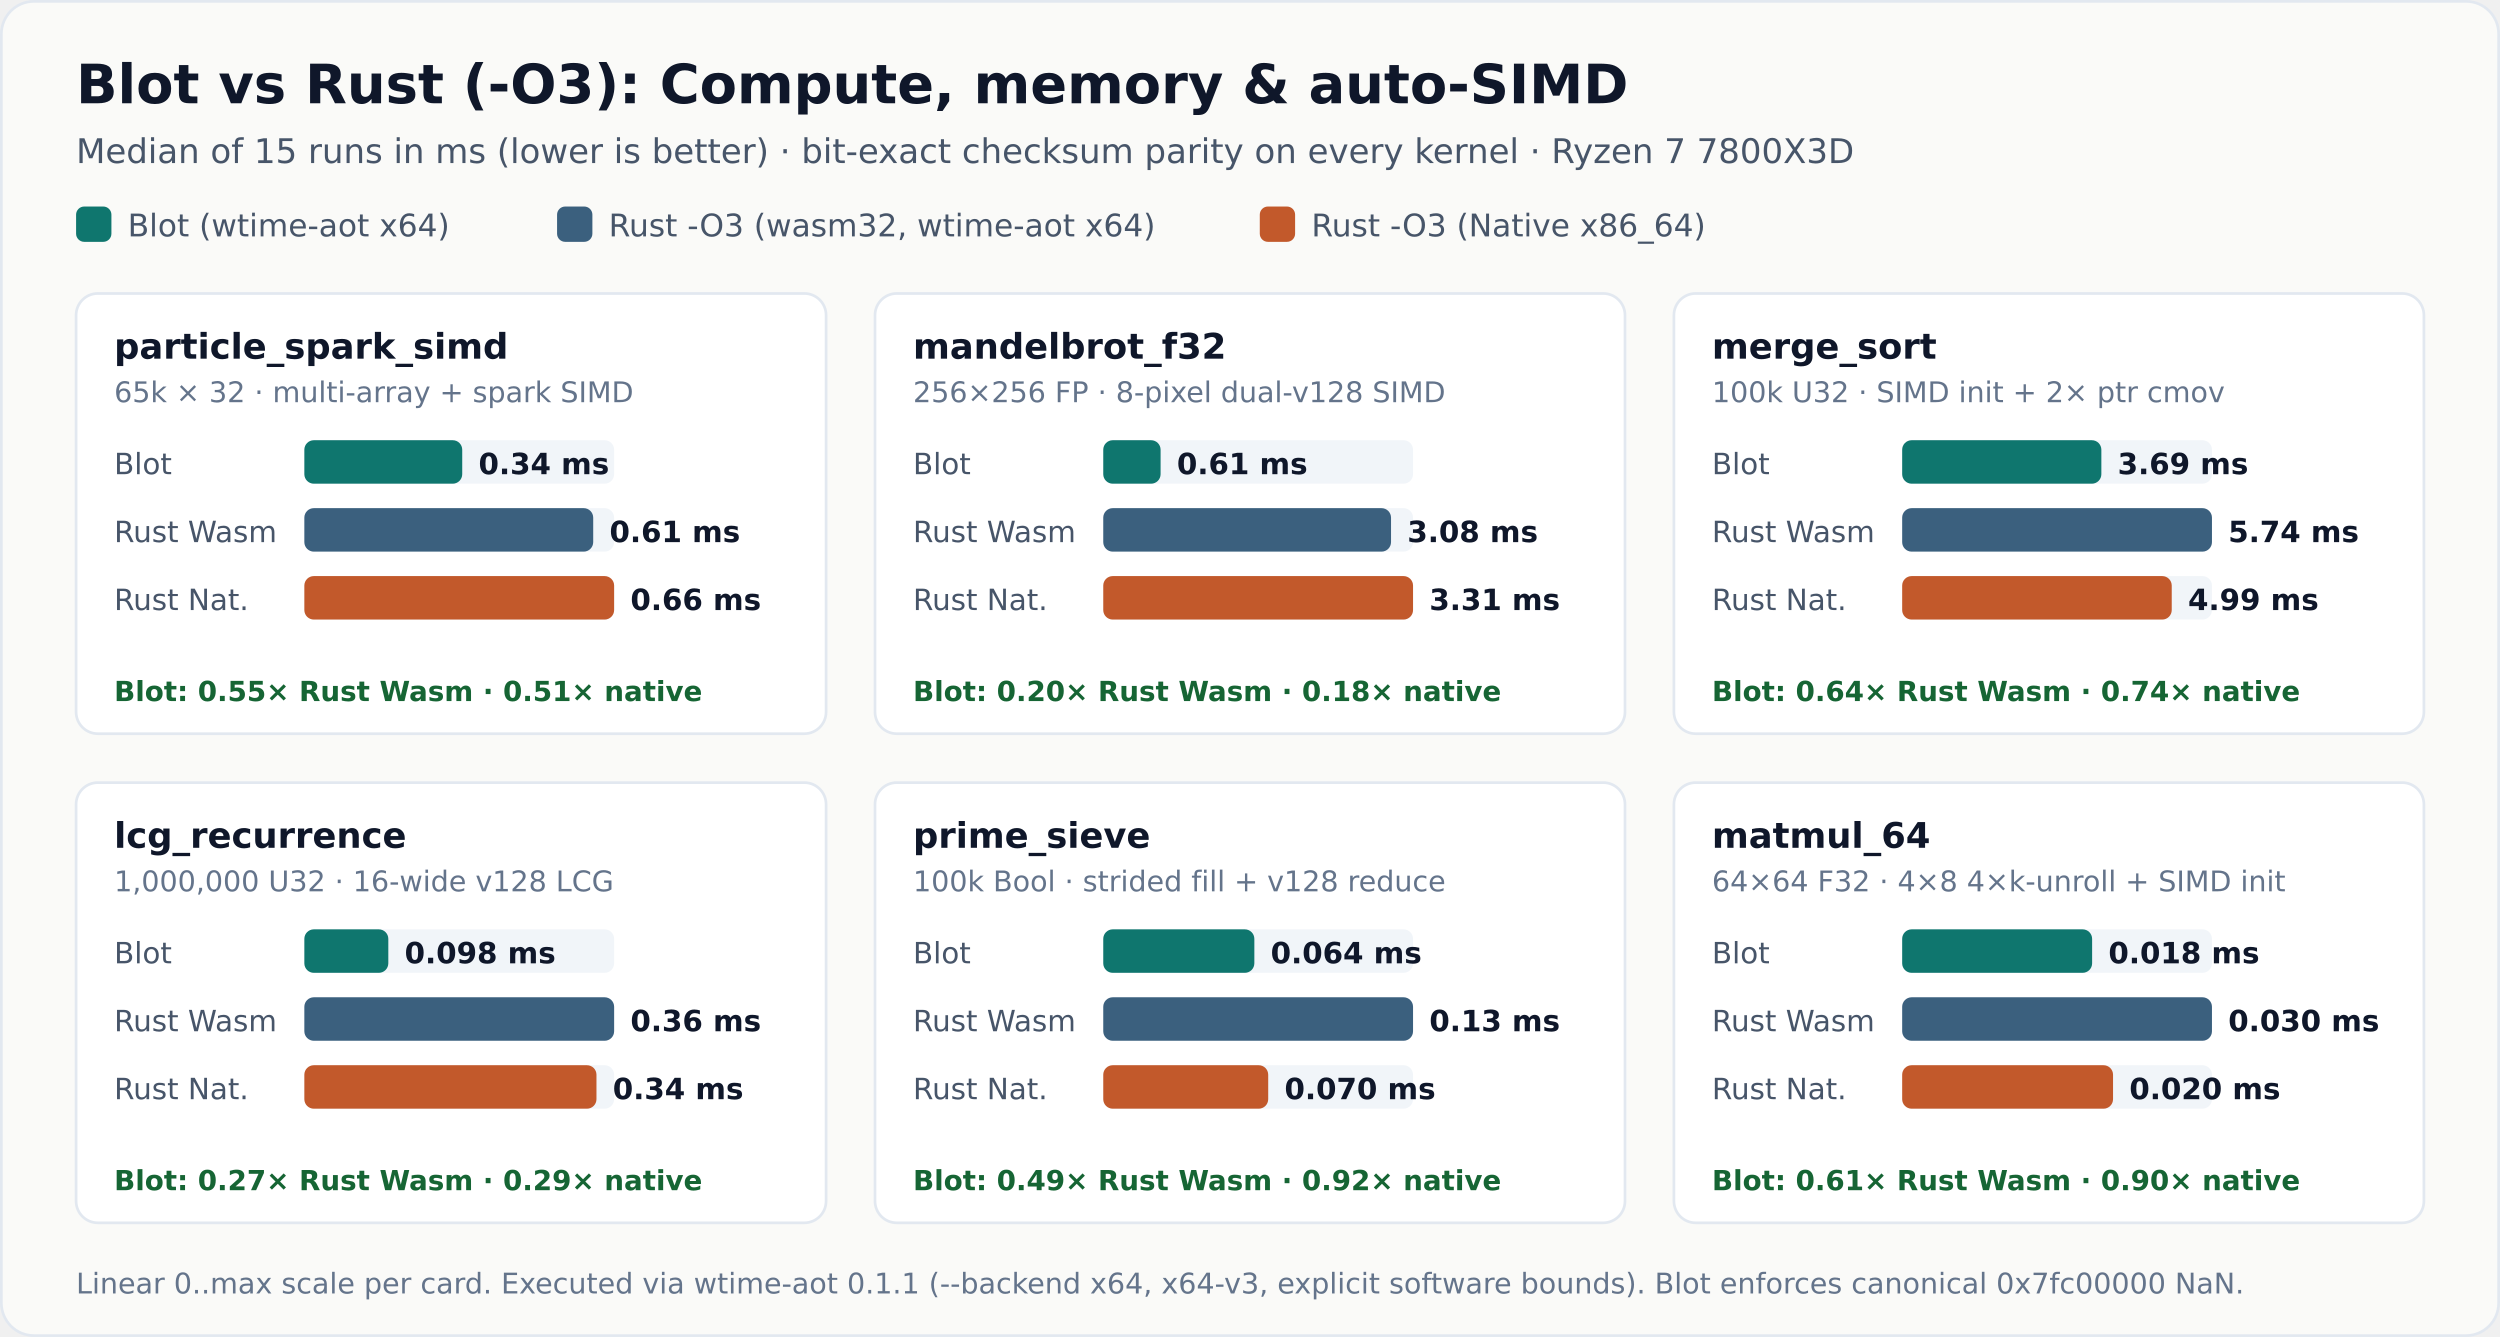
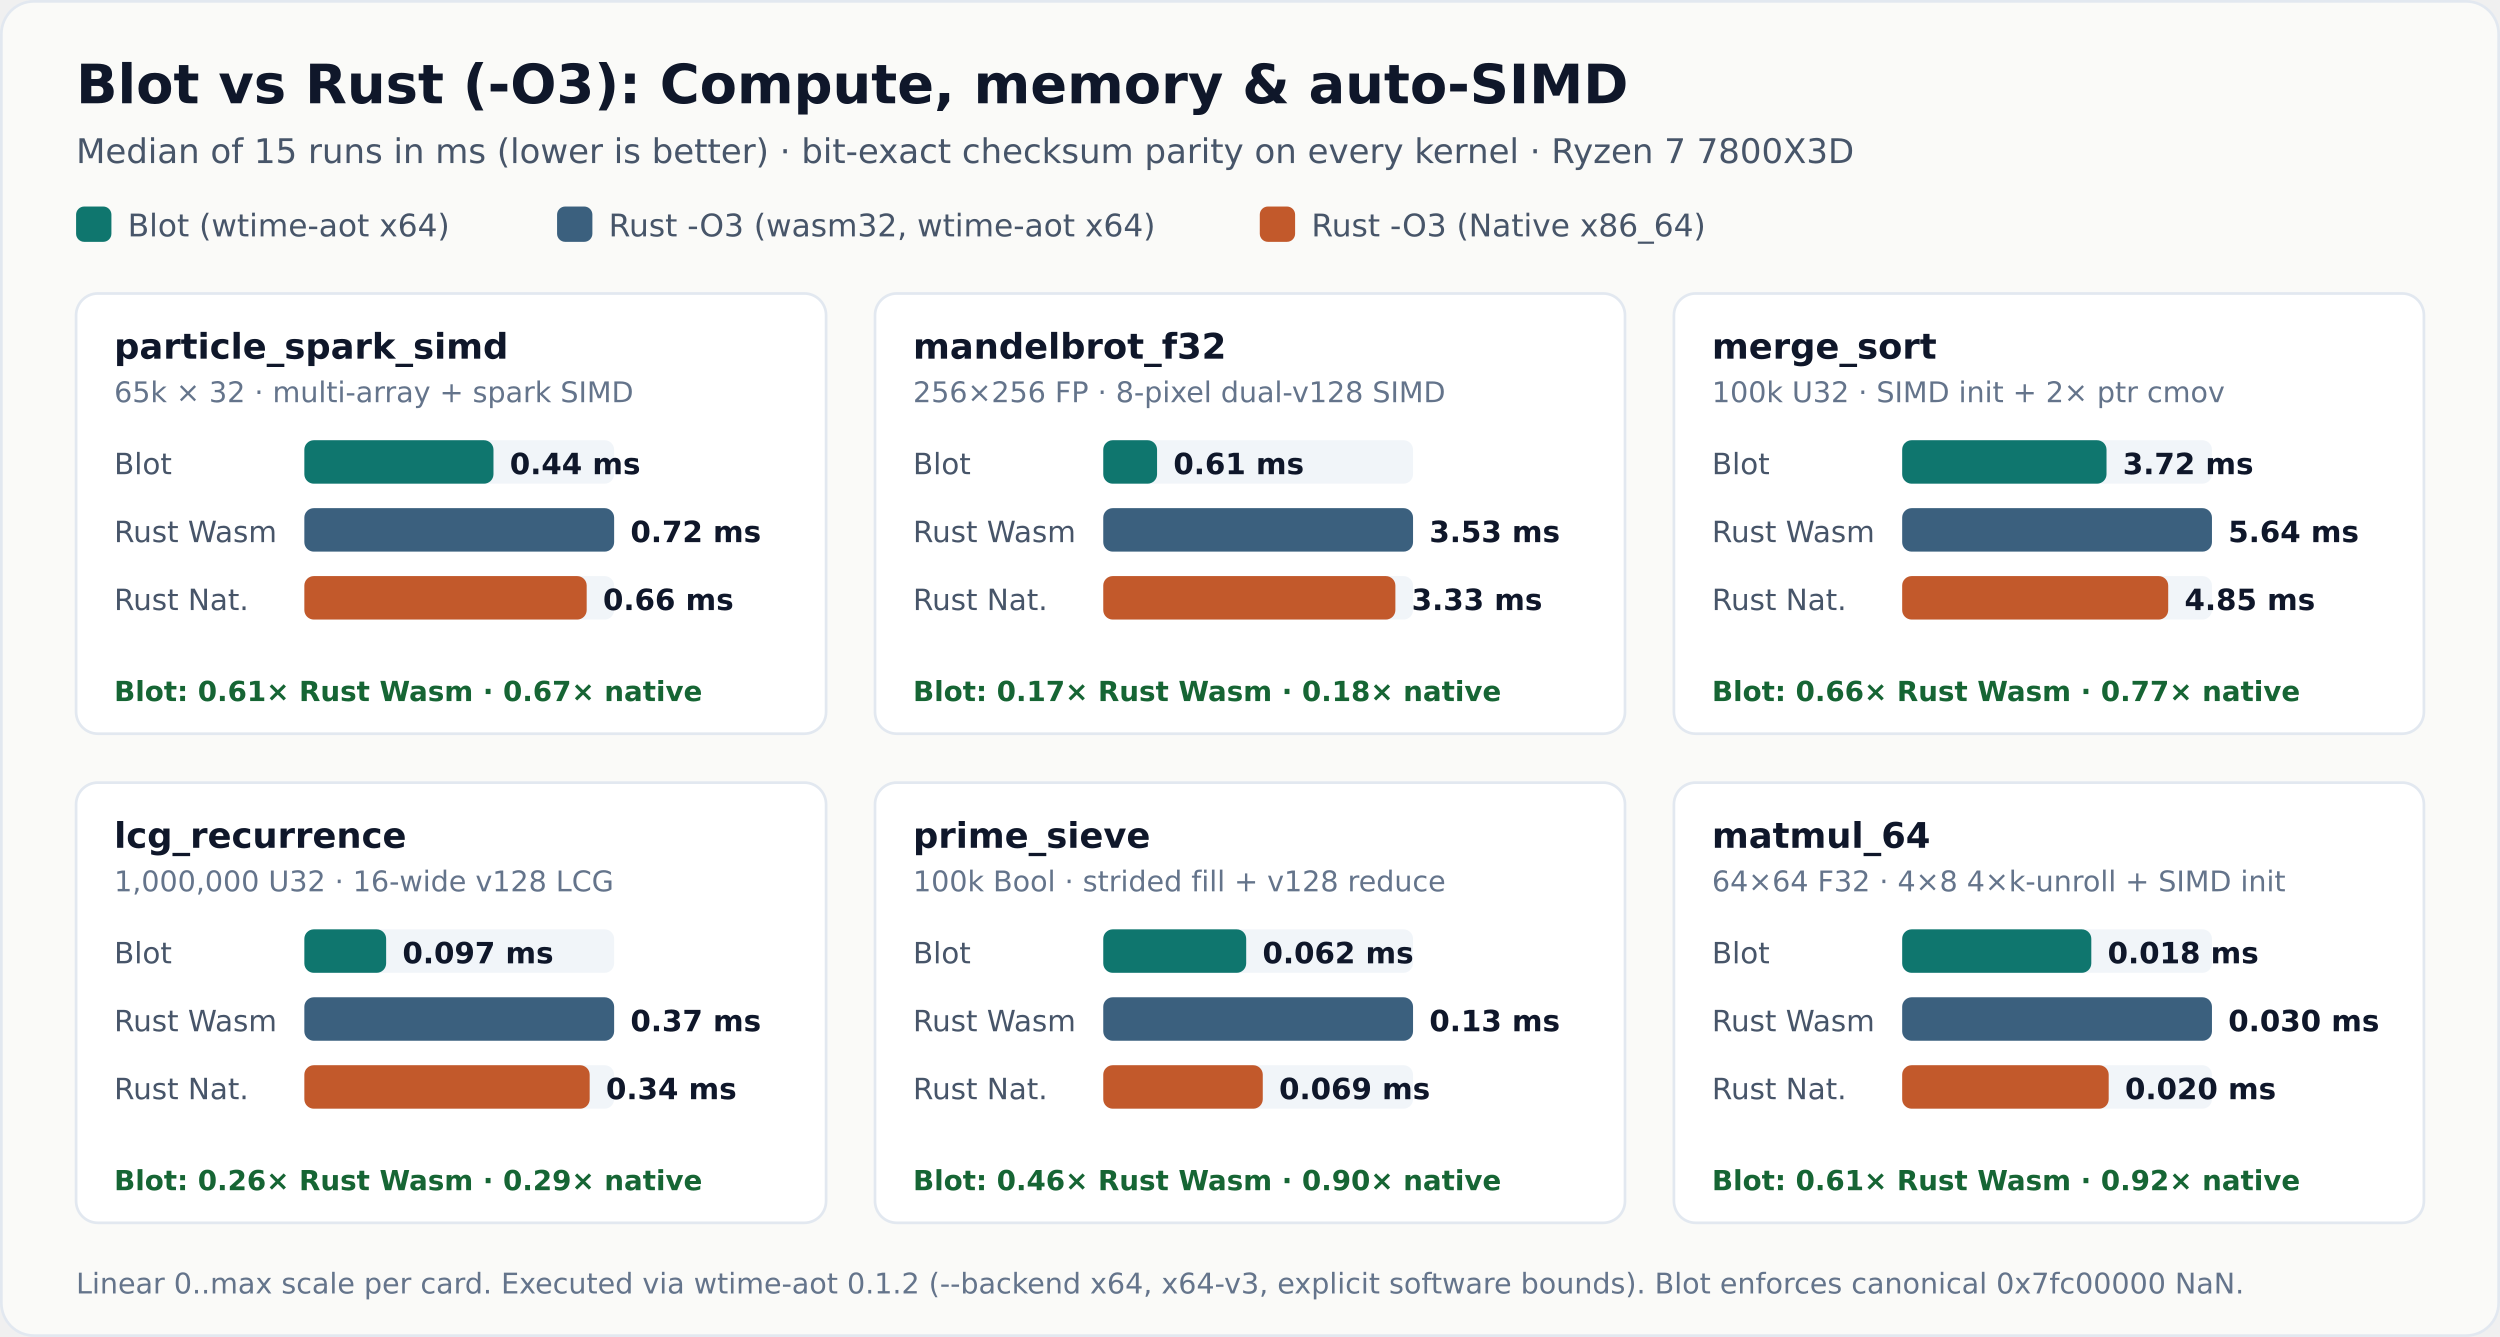
<svg xmlns="http://www.w3.org/2000/svg" width="920" height="492" viewBox="0 0 920 492" role="img" aria-label="Blot vs Rust -O3 compute, memory, and auto-SIMD benchmarks">
  <rect x="0.5" y="0.5" width="919" height="491" rx="12" fill="#fafaf8" stroke="#e2e8f0" />
  <text x="28.0" y="38.0" font-family="'DejaVu Sans', system-ui, -apple-system, 'Segoe UI', Helvetica, Arial, sans-serif" font-size="20" font-weight="700" fill="#0f172a" text-anchor="start">Blot vs Rust (-O3): Compute, memory &amp; auto-SIMD</text>
  <text x="28.0" y="60.0" font-family="'DejaVu Sans', system-ui, -apple-system, 'Segoe UI', Helvetica, Arial, sans-serif" font-size="12.5" font-weight="400" fill="#475569" text-anchor="start">Median of 15 runs in ms (lower is better) · bit-exact checksum parity on every kernel · Ryzen 7 7800X3D</text>
  <rect x="28.0" y="76.0" width="13" height="13" rx="3" fill="#0f766e" />
  <text x="47.0" y="87.0" font-family="'DejaVu Sans', system-ui, -apple-system, 'Segoe UI', Helvetica, Arial, sans-serif" font-size="11.5" font-weight="500" fill="#475569">Blot (wtime-aot x64)</text>
  <rect x="205.0" y="76.0" width="13" height="13" rx="3" fill="#3b607e" />
  <text x="224.0" y="87.0" font-family="'DejaVu Sans', system-ui, -apple-system, 'Segoe UI', Helvetica, Arial, sans-serif" font-size="11.5" font-weight="500" fill="#475569">Rust -O3 (wasm32, wtime-aot x64)</text>
  <rect x="463.6" y="76.0" width="13" height="13" rx="3" fill="#c2592b" />
  <text x="482.6" y="87.0" font-family="'DejaVu Sans', system-ui, -apple-system, 'Segoe UI', Helvetica, Arial, sans-serif" font-size="11.5" font-weight="500" fill="#475569">Rust -O3 (Native x86_64)</text>
  <rect x="28" y="108" width="276" height="162" rx="8" fill="#ffffff" stroke="#e2e8f0" />
  <text x="42.0" y="132.0" font-family="'DejaVu Sans', system-ui, -apple-system, 'Segoe UI', Helvetica, Arial, sans-serif" font-size="13" font-weight="700" fill="#0f172a" text-anchor="start">particle_spark_simd</text>
  <text x="42.0" y="148.0" font-family="'DejaVu Sans', system-ui, -apple-system, 'Segoe UI', Helvetica, Arial, sans-serif" font-size="10.5" font-weight="400" fill="#64748b" text-anchor="start">65k × 32 · multi-array + spark SIMD</text>
  <text x="42.0" y="174.5" font-family="'DejaVu Sans', system-ui, -apple-system, 'Segoe UI', Helvetica, Arial, sans-serif" font-size="10.8" font-weight="500" fill="#475569" text-anchor="start">Blot</text>
  <rect x="112.0" y="162.0" width="114.0" height="16" rx="3.5" fill="#f1f5f9" />
-   <rect x="112.0" y="162.0" width="58.1" height="16" rx="3.5" fill="#0f766e" />
-   <text x="176.1" y="174.5" font-family="'DejaVu Sans', system-ui, -apple-system, 'Segoe UI', Helvetica, Arial, sans-serif" font-size="10.8" font-weight="600" fill="#0f172a" text-anchor="start">0.34 ms</text>
+   <rect x="112.0" y="162.0" width="69.6" height="16" rx="3.5" fill="#0f766e" />
+   <text x="187.6" y="174.5" font-family="'DejaVu Sans', system-ui, -apple-system, 'Segoe UI', Helvetica, Arial, sans-serif" font-size="10.8" font-weight="600" fill="#0f172a" text-anchor="start">0.44 ms</text>
  <text x="42.0" y="199.5" font-family="'DejaVu Sans', system-ui, -apple-system, 'Segoe UI', Helvetica, Arial, sans-serif" font-size="10.8" font-weight="500" fill="#475569" text-anchor="start">Rust Wasm</text>
  <rect x="112.0" y="187.0" width="114.0" height="16" rx="3.5" fill="#f1f5f9" />
-   <rect x="112.0" y="187.0" width="106.3" height="16" rx="3.5" fill="#3b607e" />
-   <text x="224.3" y="199.5" font-family="'DejaVu Sans', system-ui, -apple-system, 'Segoe UI', Helvetica, Arial, sans-serif" font-size="10.8" font-weight="600" fill="#0f172a" text-anchor="start">0.61 ms</text>
+   <rect x="112.0" y="187.0" width="114.0" height="16" rx="3.5" fill="#3b607e" />
+   <text x="232.0" y="199.5" font-family="'DejaVu Sans', system-ui, -apple-system, 'Segoe UI', Helvetica, Arial, sans-serif" font-size="10.8" font-weight="600" fill="#0f172a" text-anchor="start">0.72 ms</text>
  <text x="42.0" y="224.5" font-family="'DejaVu Sans', system-ui, -apple-system, 'Segoe UI', Helvetica, Arial, sans-serif" font-size="10.8" font-weight="500" fill="#475569" text-anchor="start">Rust Nat.</text>
  <rect x="112.0" y="212.0" width="114.0" height="16" rx="3.5" fill="#f1f5f9" />
-   <rect x="112.0" y="212.0" width="114.0" height="16" rx="3.5" fill="#c2592b" />
-   <text x="232.0" y="224.5" font-family="'DejaVu Sans', system-ui, -apple-system, 'Segoe UI', Helvetica, Arial, sans-serif" font-size="10.8" font-weight="600" fill="#0f172a" text-anchor="start">0.66 ms</text>
-   <text x="42.0" y="258.0" font-family="'DejaVu Sans', system-ui, -apple-system, 'Segoe UI', Helvetica, Arial, sans-serif" font-size="10.2" font-weight="600" fill="#166534" text-anchor="start">Blot: 0.55× Rust Wasm · 0.51× native</text>
+   <rect x="112.0" y="212.0" width="103.9" height="16" rx="3.5" fill="#c2592b" />
+   <text x="221.9" y="224.5" font-family="'DejaVu Sans', system-ui, -apple-system, 'Segoe UI', Helvetica, Arial, sans-serif" font-size="10.8" font-weight="600" fill="#0f172a" text-anchor="start">0.66 ms</text>
+   <text x="42.0" y="258.0" font-family="'DejaVu Sans', system-ui, -apple-system, 'Segoe UI', Helvetica, Arial, sans-serif" font-size="10.2" font-weight="600" fill="#166534" text-anchor="start">Blot: 0.61× Rust Wasm · 0.67× native</text>
  <rect x="322" y="108" width="276" height="162" rx="8" fill="#ffffff" stroke="#e2e8f0" />
  <text x="336.0" y="132.0" font-family="'DejaVu Sans', system-ui, -apple-system, 'Segoe UI', Helvetica, Arial, sans-serif" font-size="13" font-weight="700" fill="#0f172a" text-anchor="start">mandelbrot_f32</text>
  <text x="336.0" y="148.0" font-family="'DejaVu Sans', system-ui, -apple-system, 'Segoe UI', Helvetica, Arial, sans-serif" font-size="10.5" font-weight="400" fill="#64748b" text-anchor="start">256×256 FP · 8-pixel dual-v128 SIMD</text>
  <text x="336.0" y="174.5" font-family="'DejaVu Sans', system-ui, -apple-system, 'Segoe UI', Helvetica, Arial, sans-serif" font-size="10.8" font-weight="500" fill="#475569" text-anchor="start">Blot</text>
  <rect x="406.0" y="162.0" width="114.0" height="16" rx="3.5" fill="#f1f5f9" />
-   <rect x="406.0" y="162.0" width="21.1" height="16" rx="3.5" fill="#0f766e" />
-   <text x="433.1" y="174.5" font-family="'DejaVu Sans', system-ui, -apple-system, 'Segoe UI', Helvetica, Arial, sans-serif" font-size="10.8" font-weight="600" fill="#0f172a" text-anchor="start">0.61 ms</text>
+   <rect x="406.0" y="162.0" width="19.8" height="16" rx="3.5" fill="#0f766e" />
+   <text x="431.8" y="174.5" font-family="'DejaVu Sans', system-ui, -apple-system, 'Segoe UI', Helvetica, Arial, sans-serif" font-size="10.8" font-weight="600" fill="#0f172a" text-anchor="start">0.61 ms</text>
  <text x="336.0" y="199.5" font-family="'DejaVu Sans', system-ui, -apple-system, 'Segoe UI', Helvetica, Arial, sans-serif" font-size="10.8" font-weight="500" fill="#475569" text-anchor="start">Rust Wasm</text>
  <rect x="406.0" y="187.0" width="114.0" height="16" rx="3.5" fill="#f1f5f9" />
-   <rect x="406.0" y="187.0" width="105.9" height="16" rx="3.5" fill="#3b607e" />
-   <text x="517.9" y="199.5" font-family="'DejaVu Sans', system-ui, -apple-system, 'Segoe UI', Helvetica, Arial, sans-serif" font-size="10.8" font-weight="600" fill="#0f172a" text-anchor="start">3.08 ms</text>
+   <rect x="406.0" y="187.0" width="114.0" height="16" rx="3.5" fill="#3b607e" />
+   <text x="526.0" y="199.5" font-family="'DejaVu Sans', system-ui, -apple-system, 'Segoe UI', Helvetica, Arial, sans-serif" font-size="10.8" font-weight="600" fill="#0f172a" text-anchor="start">3.53 ms</text>
  <text x="336.0" y="224.5" font-family="'DejaVu Sans', system-ui, -apple-system, 'Segoe UI', Helvetica, Arial, sans-serif" font-size="10.8" font-weight="500" fill="#475569" text-anchor="start">Rust Nat.</text>
  <rect x="406.0" y="212.0" width="114.0" height="16" rx="3.5" fill="#f1f5f9" />
-   <rect x="406.0" y="212.0" width="114.0" height="16" rx="3.5" fill="#c2592b" />
-   <text x="526.0" y="224.5" font-family="'DejaVu Sans', system-ui, -apple-system, 'Segoe UI', Helvetica, Arial, sans-serif" font-size="10.8" font-weight="600" fill="#0f172a" text-anchor="start">3.31 ms</text>
-   <text x="336.0" y="258.0" font-family="'DejaVu Sans', system-ui, -apple-system, 'Segoe UI', Helvetica, Arial, sans-serif" font-size="10.2" font-weight="600" fill="#166534" text-anchor="start">Blot: 0.20× Rust Wasm · 0.18× native</text>
+   <rect x="406.0" y="212.0" width="107.5" height="16" rx="3.5" fill="#c2592b" />
+   <text x="519.5" y="224.5" font-family="'DejaVu Sans', system-ui, -apple-system, 'Segoe UI', Helvetica, Arial, sans-serif" font-size="10.8" font-weight="600" fill="#0f172a" text-anchor="start">3.33 ms</text>
+   <text x="336.0" y="258.0" font-family="'DejaVu Sans', system-ui, -apple-system, 'Segoe UI', Helvetica, Arial, sans-serif" font-size="10.2" font-weight="600" fill="#166534" text-anchor="start">Blot: 0.17× Rust Wasm · 0.18× native</text>
  <rect x="616" y="108" width="276" height="162" rx="8" fill="#ffffff" stroke="#e2e8f0" />
  <text x="630.0" y="132.0" font-family="'DejaVu Sans', system-ui, -apple-system, 'Segoe UI', Helvetica, Arial, sans-serif" font-size="13" font-weight="700" fill="#0f172a" text-anchor="start">merge_sort</text>
  <text x="630.0" y="148.0" font-family="'DejaVu Sans', system-ui, -apple-system, 'Segoe UI', Helvetica, Arial, sans-serif" font-size="10.5" font-weight="400" fill="#64748b" text-anchor="start">100k U32 · SIMD init + 2× ptr cmov</text>
  <text x="630.0" y="174.5" font-family="'DejaVu Sans', system-ui, -apple-system, 'Segoe UI', Helvetica, Arial, sans-serif" font-size="10.8" font-weight="500" fill="#475569" text-anchor="start">Blot</text>
  <rect x="700.0" y="162.0" width="114.0" height="16" rx="3.5" fill="#f1f5f9" />
-   <rect x="700.0" y="162.0" width="73.3" height="16" rx="3.5" fill="#0f766e" />
-   <text x="779.3" y="174.5" font-family="'DejaVu Sans', system-ui, -apple-system, 'Segoe UI', Helvetica, Arial, sans-serif" font-size="10.8" font-weight="600" fill="#0f172a" text-anchor="start">3.69 ms</text>
+   <rect x="700.0" y="162.0" width="75.2" height="16" rx="3.5" fill="#0f766e" />
+   <text x="781.2" y="174.5" font-family="'DejaVu Sans', system-ui, -apple-system, 'Segoe UI', Helvetica, Arial, sans-serif" font-size="10.8" font-weight="600" fill="#0f172a" text-anchor="start">3.72 ms</text>
  <text x="630.0" y="199.5" font-family="'DejaVu Sans', system-ui, -apple-system, 'Segoe UI', Helvetica, Arial, sans-serif" font-size="10.8" font-weight="500" fill="#475569" text-anchor="start">Rust Wasm</text>
  <rect x="700.0" y="187.0" width="114.0" height="16" rx="3.5" fill="#f1f5f9" />
  <rect x="700.0" y="187.0" width="114.0" height="16" rx="3.5" fill="#3b607e" />
-   <text x="820.0" y="199.5" font-family="'DejaVu Sans', system-ui, -apple-system, 'Segoe UI', Helvetica, Arial, sans-serif" font-size="10.8" font-weight="600" fill="#0f172a" text-anchor="start">5.74 ms</text>
+   <text x="820.0" y="199.5" font-family="'DejaVu Sans', system-ui, -apple-system, 'Segoe UI', Helvetica, Arial, sans-serif" font-size="10.8" font-weight="600" fill="#0f172a" text-anchor="start">5.64 ms</text>
  <text x="630.0" y="224.5" font-family="'DejaVu Sans', system-ui, -apple-system, 'Segoe UI', Helvetica, Arial, sans-serif" font-size="10.8" font-weight="500" fill="#475569" text-anchor="start">Rust Nat.</text>
  <rect x="700.0" y="212.0" width="114.0" height="16" rx="3.5" fill="#f1f5f9" />
-   <rect x="700.0" y="212.0" width="99.2" height="16" rx="3.5" fill="#c2592b" />
-   <text x="805.2" y="224.5" font-family="'DejaVu Sans', system-ui, -apple-system, 'Segoe UI', Helvetica, Arial, sans-serif" font-size="10.8" font-weight="600" fill="#0f172a" text-anchor="start">4.99 ms</text>
-   <text x="630.0" y="258.0" font-family="'DejaVu Sans', system-ui, -apple-system, 'Segoe UI', Helvetica, Arial, sans-serif" font-size="10.2" font-weight="600" fill="#166534" text-anchor="start">Blot: 0.64× Rust Wasm · 0.74× native</text>
+   <rect x="700.0" y="212.0" width="97.9" height="16" rx="3.5" fill="#c2592b" />
+   <text x="803.9" y="224.5" font-family="'DejaVu Sans', system-ui, -apple-system, 'Segoe UI', Helvetica, Arial, sans-serif" font-size="10.8" font-weight="600" fill="#0f172a" text-anchor="start">4.85 ms</text>
+   <text x="630.0" y="258.0" font-family="'DejaVu Sans', system-ui, -apple-system, 'Segoe UI', Helvetica, Arial, sans-serif" font-size="10.2" font-weight="600" fill="#166534" text-anchor="start">Blot: 0.66× Rust Wasm · 0.77× native</text>
  <rect x="28" y="288" width="276" height="162" rx="8" fill="#ffffff" stroke="#e2e8f0" />
  <text x="42.0" y="312.0" font-family="'DejaVu Sans', system-ui, -apple-system, 'Segoe UI', Helvetica, Arial, sans-serif" font-size="13" font-weight="700" fill="#0f172a" text-anchor="start">lcg_recurrence</text>
  <text x="42.0" y="328.0" font-family="'DejaVu Sans', system-ui, -apple-system, 'Segoe UI', Helvetica, Arial, sans-serif" font-size="10.5" font-weight="400" fill="#64748b" text-anchor="start">1,000,000 U32 · 16-wide v128 LCG</text>
  <text x="42.0" y="354.5" font-family="'DejaVu Sans', system-ui, -apple-system, 'Segoe UI', Helvetica, Arial, sans-serif" font-size="10.8" font-weight="500" fill="#475569" text-anchor="start">Blot</text>
  <rect x="112.0" y="342.0" width="114.0" height="16" rx="3.5" fill="#f1f5f9" />
-   <rect x="112.0" y="342.0" width="30.9" height="16" rx="3.5" fill="#0f766e" />
-   <text x="148.9" y="354.5" font-family="'DejaVu Sans', system-ui, -apple-system, 'Segoe UI', Helvetica, Arial, sans-serif" font-size="10.8" font-weight="600" fill="#0f172a" text-anchor="start">0.098 ms</text>
+   <rect x="112.0" y="342.0" width="30.1" height="16" rx="3.5" fill="#0f766e" />
+   <text x="148.1" y="354.5" font-family="'DejaVu Sans', system-ui, -apple-system, 'Segoe UI', Helvetica, Arial, sans-serif" font-size="10.8" font-weight="600" fill="#0f172a" text-anchor="start">0.097 ms</text>
  <text x="42.0" y="379.5" font-family="'DejaVu Sans', system-ui, -apple-system, 'Segoe UI', Helvetica, Arial, sans-serif" font-size="10.8" font-weight="500" fill="#475569" text-anchor="start">Rust Wasm</text>
  <rect x="112.0" y="367.0" width="114.0" height="16" rx="3.5" fill="#f1f5f9" />
  <rect x="112.0" y="367.0" width="114.0" height="16" rx="3.5" fill="#3b607e" />
-   <text x="232.0" y="379.5" font-family="'DejaVu Sans', system-ui, -apple-system, 'Segoe UI', Helvetica, Arial, sans-serif" font-size="10.8" font-weight="600" fill="#0f172a" text-anchor="start">0.36 ms</text>
+   <text x="232.0" y="379.5" font-family="'DejaVu Sans', system-ui, -apple-system, 'Segoe UI', Helvetica, Arial, sans-serif" font-size="10.8" font-weight="600" fill="#0f172a" text-anchor="start">0.37 ms</text>
  <text x="42.0" y="404.5" font-family="'DejaVu Sans', system-ui, -apple-system, 'Segoe UI', Helvetica, Arial, sans-serif" font-size="10.8" font-weight="500" fill="#475569" text-anchor="start">Rust Nat.</text>
  <rect x="112.0" y="392.0" width="114.0" height="16" rx="3.5" fill="#f1f5f9" />
-   <rect x="112.0" y="392.0" width="107.5" height="16" rx="3.5" fill="#c2592b" />
-   <text x="225.5" y="404.5" font-family="'DejaVu Sans', system-ui, -apple-system, 'Segoe UI', Helvetica, Arial, sans-serif" font-size="10.8" font-weight="600" fill="#0f172a" text-anchor="start">0.34 ms</text>
-   <text x="42.0" y="438.0" font-family="'DejaVu Sans', system-ui, -apple-system, 'Segoe UI', Helvetica, Arial, sans-serif" font-size="10.2" font-weight="600" fill="#166534" text-anchor="start">Blot: 0.27× Rust Wasm · 0.29× native</text>
+   <rect x="112.0" y="392.0" width="105.0" height="16" rx="3.5" fill="#c2592b" />
+   <text x="223.0" y="404.5" font-family="'DejaVu Sans', system-ui, -apple-system, 'Segoe UI', Helvetica, Arial, sans-serif" font-size="10.8" font-weight="600" fill="#0f172a" text-anchor="start">0.34 ms</text>
+   <text x="42.0" y="438.0" font-family="'DejaVu Sans', system-ui, -apple-system, 'Segoe UI', Helvetica, Arial, sans-serif" font-size="10.2" font-weight="600" fill="#166534" text-anchor="start">Blot: 0.26× Rust Wasm · 0.29× native</text>
  <rect x="322" y="288" width="276" height="162" rx="8" fill="#ffffff" stroke="#e2e8f0" />
  <text x="336.0" y="312.0" font-family="'DejaVu Sans', system-ui, -apple-system, 'Segoe UI', Helvetica, Arial, sans-serif" font-size="13" font-weight="700" fill="#0f172a" text-anchor="start">prime_sieve</text>
  <text x="336.0" y="328.0" font-family="'DejaVu Sans', system-ui, -apple-system, 'Segoe UI', Helvetica, Arial, sans-serif" font-size="10.5" font-weight="400" fill="#64748b" text-anchor="start">100k Bool · strided fill + v128 reduce</text>
  <text x="336.0" y="354.5" font-family="'DejaVu Sans', system-ui, -apple-system, 'Segoe UI', Helvetica, Arial, sans-serif" font-size="10.8" font-weight="500" fill="#475569" text-anchor="start">Blot</text>
  <rect x="406.0" y="342.0" width="114.0" height="16" rx="3.5" fill="#f1f5f9" />
-   <rect x="406.0" y="342.0" width="55.6" height="16" rx="3.5" fill="#0f766e" />
-   <text x="467.6" y="354.5" font-family="'DejaVu Sans', system-ui, -apple-system, 'Segoe UI', Helvetica, Arial, sans-serif" font-size="10.8" font-weight="600" fill="#0f172a" text-anchor="start">0.064 ms</text>
+   <rect x="406.0" y="342.0" width="52.6" height="16" rx="3.5" fill="#0f766e" />
+   <text x="464.6" y="354.5" font-family="'DejaVu Sans', system-ui, -apple-system, 'Segoe UI', Helvetica, Arial, sans-serif" font-size="10.8" font-weight="600" fill="#0f172a" text-anchor="start">0.062 ms</text>
  <text x="336.0" y="379.5" font-family="'DejaVu Sans', system-ui, -apple-system, 'Segoe UI', Helvetica, Arial, sans-serif" font-size="10.8" font-weight="500" fill="#475569" text-anchor="start">Rust Wasm</text>
  <rect x="406.0" y="367.0" width="114.0" height="16" rx="3.5" fill="#f1f5f9" />
  <rect x="406.0" y="367.0" width="114.0" height="16" rx="3.5" fill="#3b607e" />
  <text x="526.0" y="379.5" font-family="'DejaVu Sans', system-ui, -apple-system, 'Segoe UI', Helvetica, Arial, sans-serif" font-size="10.8" font-weight="600" fill="#0f172a" text-anchor="start">0.13 ms</text>
  <text x="336.0" y="404.5" font-family="'DejaVu Sans', system-ui, -apple-system, 'Segoe UI', Helvetica, Arial, sans-serif" font-size="10.8" font-weight="500" fill="#475569" text-anchor="start">Rust Nat.</text>
  <rect x="406.0" y="392.0" width="114.0" height="16" rx="3.5" fill="#f1f5f9" />
-   <rect x="406.0" y="392.0" width="60.7" height="16" rx="3.5" fill="#c2592b" />
-   <text x="472.7" y="404.5" font-family="'DejaVu Sans', system-ui, -apple-system, 'Segoe UI', Helvetica, Arial, sans-serif" font-size="10.8" font-weight="600" fill="#0f172a" text-anchor="start">0.070 ms</text>
-   <text x="336.0" y="438.0" font-family="'DejaVu Sans', system-ui, -apple-system, 'Segoe UI', Helvetica, Arial, sans-serif" font-size="10.2" font-weight="600" fill="#166534" text-anchor="start">Blot: 0.49× Rust Wasm · 0.92× native</text>
+   <rect x="406.0" y="392.0" width="58.7" height="16" rx="3.5" fill="#c2592b" />
+   <text x="470.7" y="404.5" font-family="'DejaVu Sans', system-ui, -apple-system, 'Segoe UI', Helvetica, Arial, sans-serif" font-size="10.8" font-weight="600" fill="#0f172a" text-anchor="start">0.069 ms</text>
+   <text x="336.0" y="438.0" font-family="'DejaVu Sans', system-ui, -apple-system, 'Segoe UI', Helvetica, Arial, sans-serif" font-size="10.2" font-weight="600" fill="#166534" text-anchor="start">Blot: 0.46× Rust Wasm · 0.90× native</text>
  <rect x="616" y="288" width="276" height="162" rx="8" fill="#ffffff" stroke="#e2e8f0" />
  <text x="630.0" y="312.0" font-family="'DejaVu Sans', system-ui, -apple-system, 'Segoe UI', Helvetica, Arial, sans-serif" font-size="13" font-weight="700" fill="#0f172a" text-anchor="start">matmul_64</text>
  <text x="630.0" y="328.0" font-family="'DejaVu Sans', system-ui, -apple-system, 'Segoe UI', Helvetica, Arial, sans-serif" font-size="10.5" font-weight="400" fill="#64748b" text-anchor="start">64×64 F32 · 4×8 4×k-unroll + SIMD init</text>
  <text x="630.0" y="354.5" font-family="'DejaVu Sans', system-ui, -apple-system, 'Segoe UI', Helvetica, Arial, sans-serif" font-size="10.8" font-weight="500" fill="#475569" text-anchor="start">Blot</text>
  <rect x="700.0" y="342.0" width="114.0" height="16" rx="3.5" fill="#f1f5f9" />
-   <rect x="700.0" y="342.0" width="69.9" height="16" rx="3.5" fill="#0f766e" />
-   <text x="775.9" y="354.5" font-family="'DejaVu Sans', system-ui, -apple-system, 'Segoe UI', Helvetica, Arial, sans-serif" font-size="10.8" font-weight="600" fill="#0f172a" text-anchor="start">0.018 ms</text>
+   <rect x="700.0" y="342.0" width="69.6" height="16" rx="3.5" fill="#0f766e" />
+   <text x="775.6" y="354.5" font-family="'DejaVu Sans', system-ui, -apple-system, 'Segoe UI', Helvetica, Arial, sans-serif" font-size="10.8" font-weight="600" fill="#0f172a" text-anchor="start">0.018 ms</text>
  <text x="630.0" y="379.5" font-family="'DejaVu Sans', system-ui, -apple-system, 'Segoe UI', Helvetica, Arial, sans-serif" font-size="10.8" font-weight="500" fill="#475569" text-anchor="start">Rust Wasm</text>
  <rect x="700.0" y="367.0" width="114.0" height="16" rx="3.5" fill="#f1f5f9" />
  <rect x="700.0" y="367.0" width="114.0" height="16" rx="3.5" fill="#3b607e" />
  <text x="820.0" y="379.5" font-family="'DejaVu Sans', system-ui, -apple-system, 'Segoe UI', Helvetica, Arial, sans-serif" font-size="10.8" font-weight="600" fill="#0f172a" text-anchor="start">0.030 ms</text>
  <text x="630.0" y="404.5" font-family="'DejaVu Sans', system-ui, -apple-system, 'Segoe UI', Helvetica, Arial, sans-serif" font-size="10.8" font-weight="500" fill="#475569" text-anchor="start">Rust Nat.</text>
  <rect x="700.0" y="392.0" width="114.0" height="16" rx="3.5" fill="#f1f5f9" />
-   <rect x="700.0" y="392.0" width="77.6" height="16" rx="3.5" fill="#c2592b" />
-   <text x="783.6" y="404.5" font-family="'DejaVu Sans', system-ui, -apple-system, 'Segoe UI', Helvetica, Arial, sans-serif" font-size="10.8" font-weight="600" fill="#0f172a" text-anchor="start">0.020 ms</text>
-   <text x="630.0" y="438.0" font-family="'DejaVu Sans', system-ui, -apple-system, 'Segoe UI', Helvetica, Arial, sans-serif" font-size="10.2" font-weight="600" fill="#166534" text-anchor="start">Blot: 0.61× Rust Wasm · 0.90× native</text>
-   <text x="28.0" y="476.0" font-family="'DejaVu Sans', system-ui, -apple-system, 'Segoe UI', Helvetica, Arial, sans-serif" font-size="10.5" font-weight="400" fill="#64748b" text-anchor="start">Linear 0..max scale per card. Executed via wtime-aot 0.1.1 (--backend x64, x64-v3, explicit software bounds). Blot enforces canonical 0x7fc00000 NaN.</text>
+   <rect x="700.0" y="392.0" width="76.0" height="16" rx="3.5" fill="#c2592b" />
+   <text x="782.0" y="404.5" font-family="'DejaVu Sans', system-ui, -apple-system, 'Segoe UI', Helvetica, Arial, sans-serif" font-size="10.8" font-weight="600" fill="#0f172a" text-anchor="start">0.020 ms</text>
+   <text x="630.0" y="438.0" font-family="'DejaVu Sans', system-ui, -apple-system, 'Segoe UI', Helvetica, Arial, sans-serif" font-size="10.2" font-weight="600" fill="#166534" text-anchor="start">Blot: 0.61× Rust Wasm · 0.92× native</text>
+   <text x="28.0" y="476.0" font-family="'DejaVu Sans', system-ui, -apple-system, 'Segoe UI', Helvetica, Arial, sans-serif" font-size="10.5" font-weight="400" fill="#64748b" text-anchor="start">Linear 0..max scale per card. Executed via wtime-aot 0.1.2 (--backend x64, x64-v3, explicit software bounds). Blot enforces canonical 0x7fc00000 NaN.</text>
</svg>
